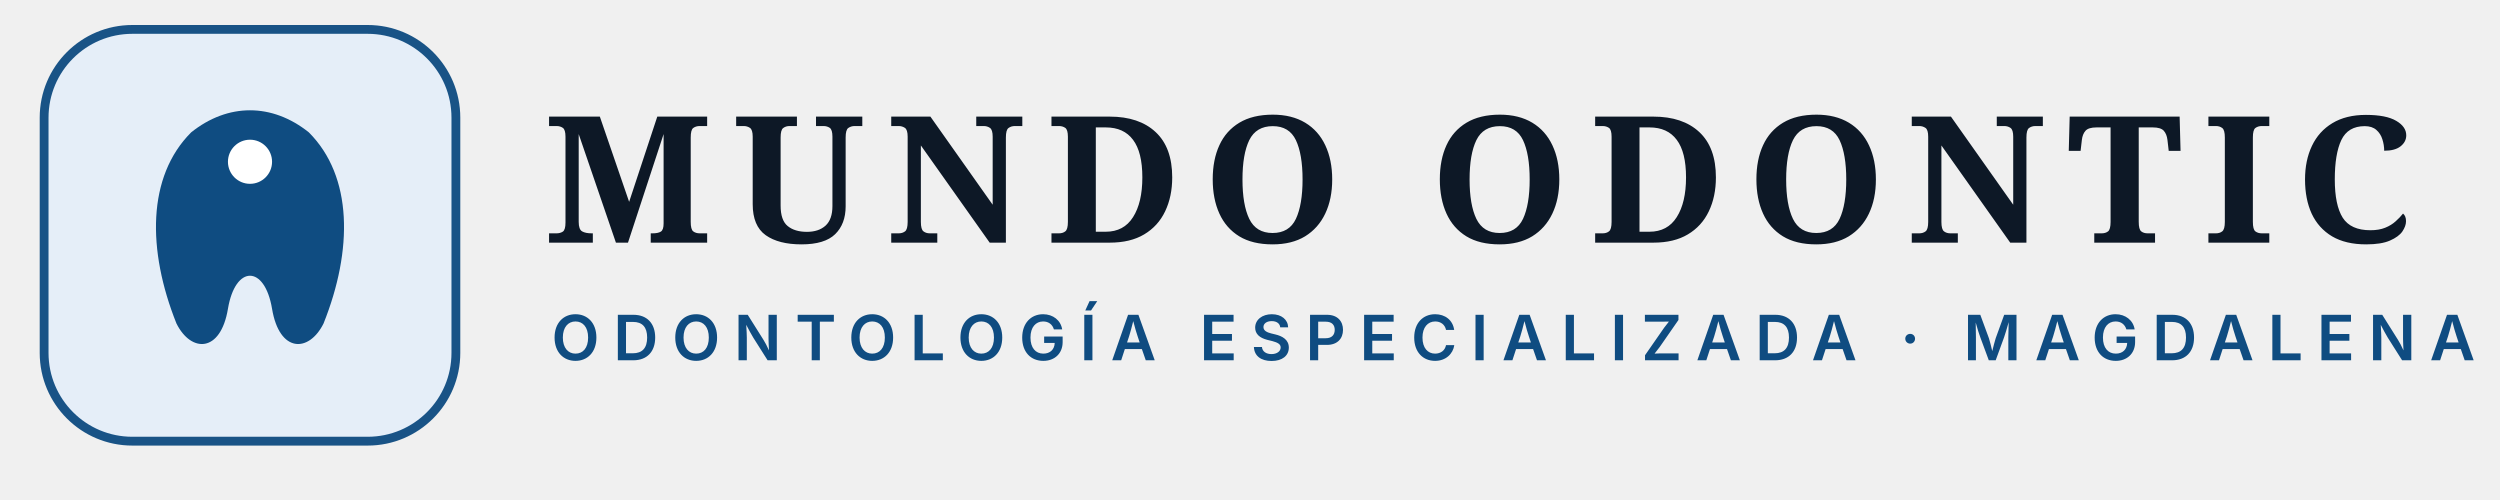
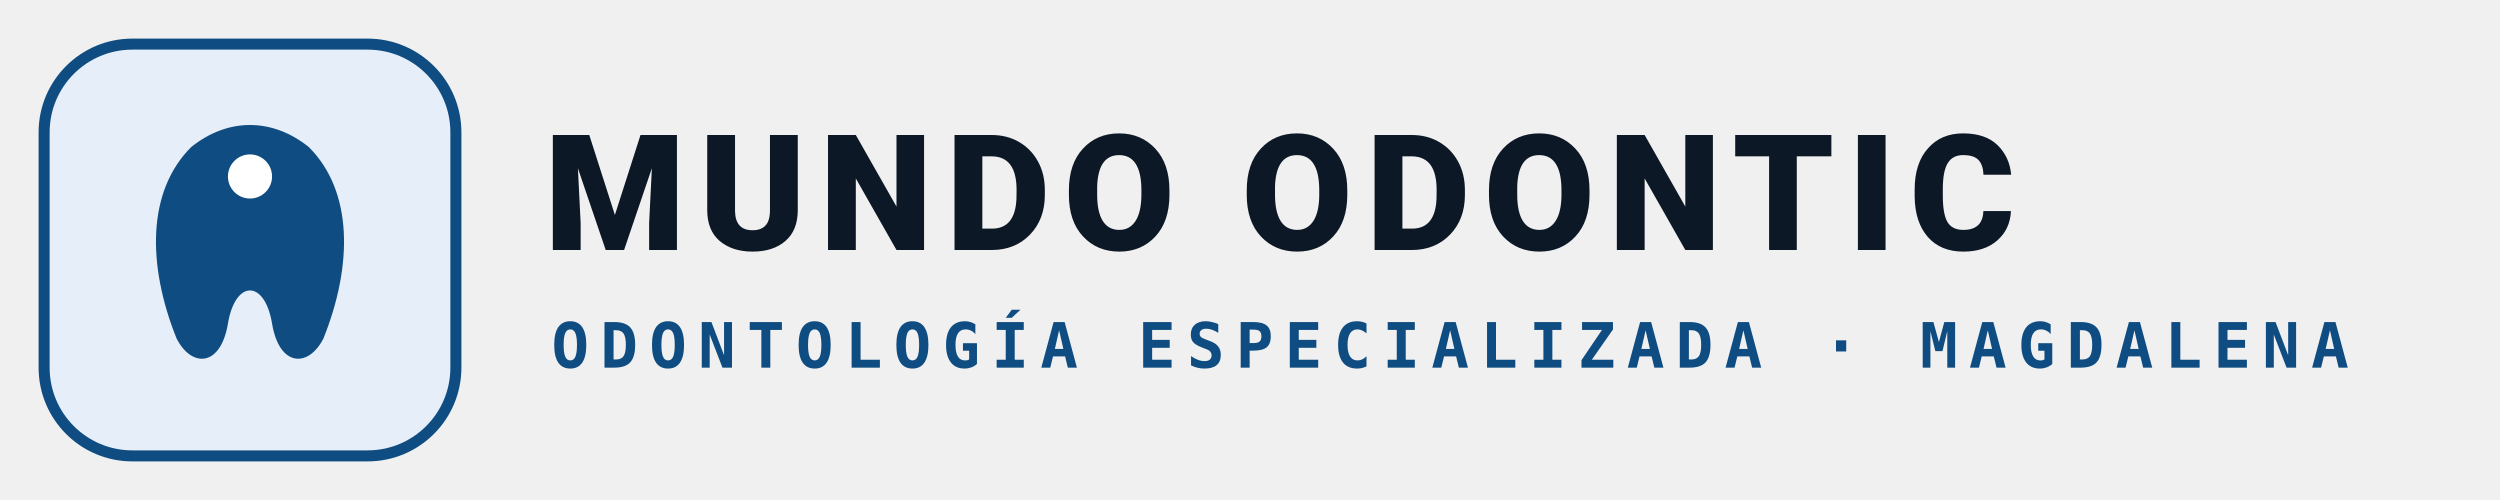
<svg xmlns="http://www.w3.org/2000/svg" viewBox="0 0 340 68" width="340" height="68">
  <defs>
    <style>
-       .brand-title { font-family: 'Cormorant Garamond', 'Cinzel', 'Playfair Display', Georgia, serif; font-size: 24px; font-weight: 700; letter-spacing: 0.12em; fill: #0D1826; }
-       .brand-sub { font-family: 'JetBrains Mono', 'DM Sans', -apple-system, monospace; font-size: 8.5px; font-weight: 600; letter-spacing: 0.22em; fill: #0F4C81; }
+       .brand-title { font-family: 'DM Sans', -apple-system, BlinkMacSystemFont, 'Segoe UI', Roboto, Helvetica, Arial, sans-serif; font-size: 22px; font-weight: 800; letter-spacing: 0.08em; fill: #0D1826; }
+       .brand-sub { font-family: 'JetBrains Mono', 'DM Sans', monospace, sans-serif; font-size: 8.5px; font-weight: 600; letter-spacing: 0.18em; fill: #0F4C81; }
    </style>
  </defs>
-   <g transform="translate(6, 4)">
-     <rect x="0" y="0" width="56" height="56" rx="12" fill="#E5EEF9" stroke="#0F4C81" stroke-width="1.2" opacity="0.95" />
+   <g transform="translate(6, 6)">
+     <rect x="0" y="0" width="56" height="56" rx="12" fill="#E5EEF9" stroke="#0F4C81" stroke-width="1.5" />
    <g transform="translate(-2, -4)">
      <path d="M22 18 C16 24 16 34 20 44 C22 48 26 48 27 42 C28 36 32 36 33 42 C34 48 38 48 40 44 C44 34 44 24 38 18 C33 14 27 14 22 18 Z" fill="#0F4C81" />
      <circle cx="30" cy="22" r="3" fill="#FFFFFF" />
    </g>
  </g>
-   <g transform="translate(74, 33)">
+   <g transform="translate(74, 34)">
    <text x="0" y="0" class="brand-title">MUNDO ODONTIC</text>
    <text x="1" y="16" class="brand-sub">ODONTOLOGÍA ESPECIALIZADA · MAGDALENA</text>
  </g>
</svg>
